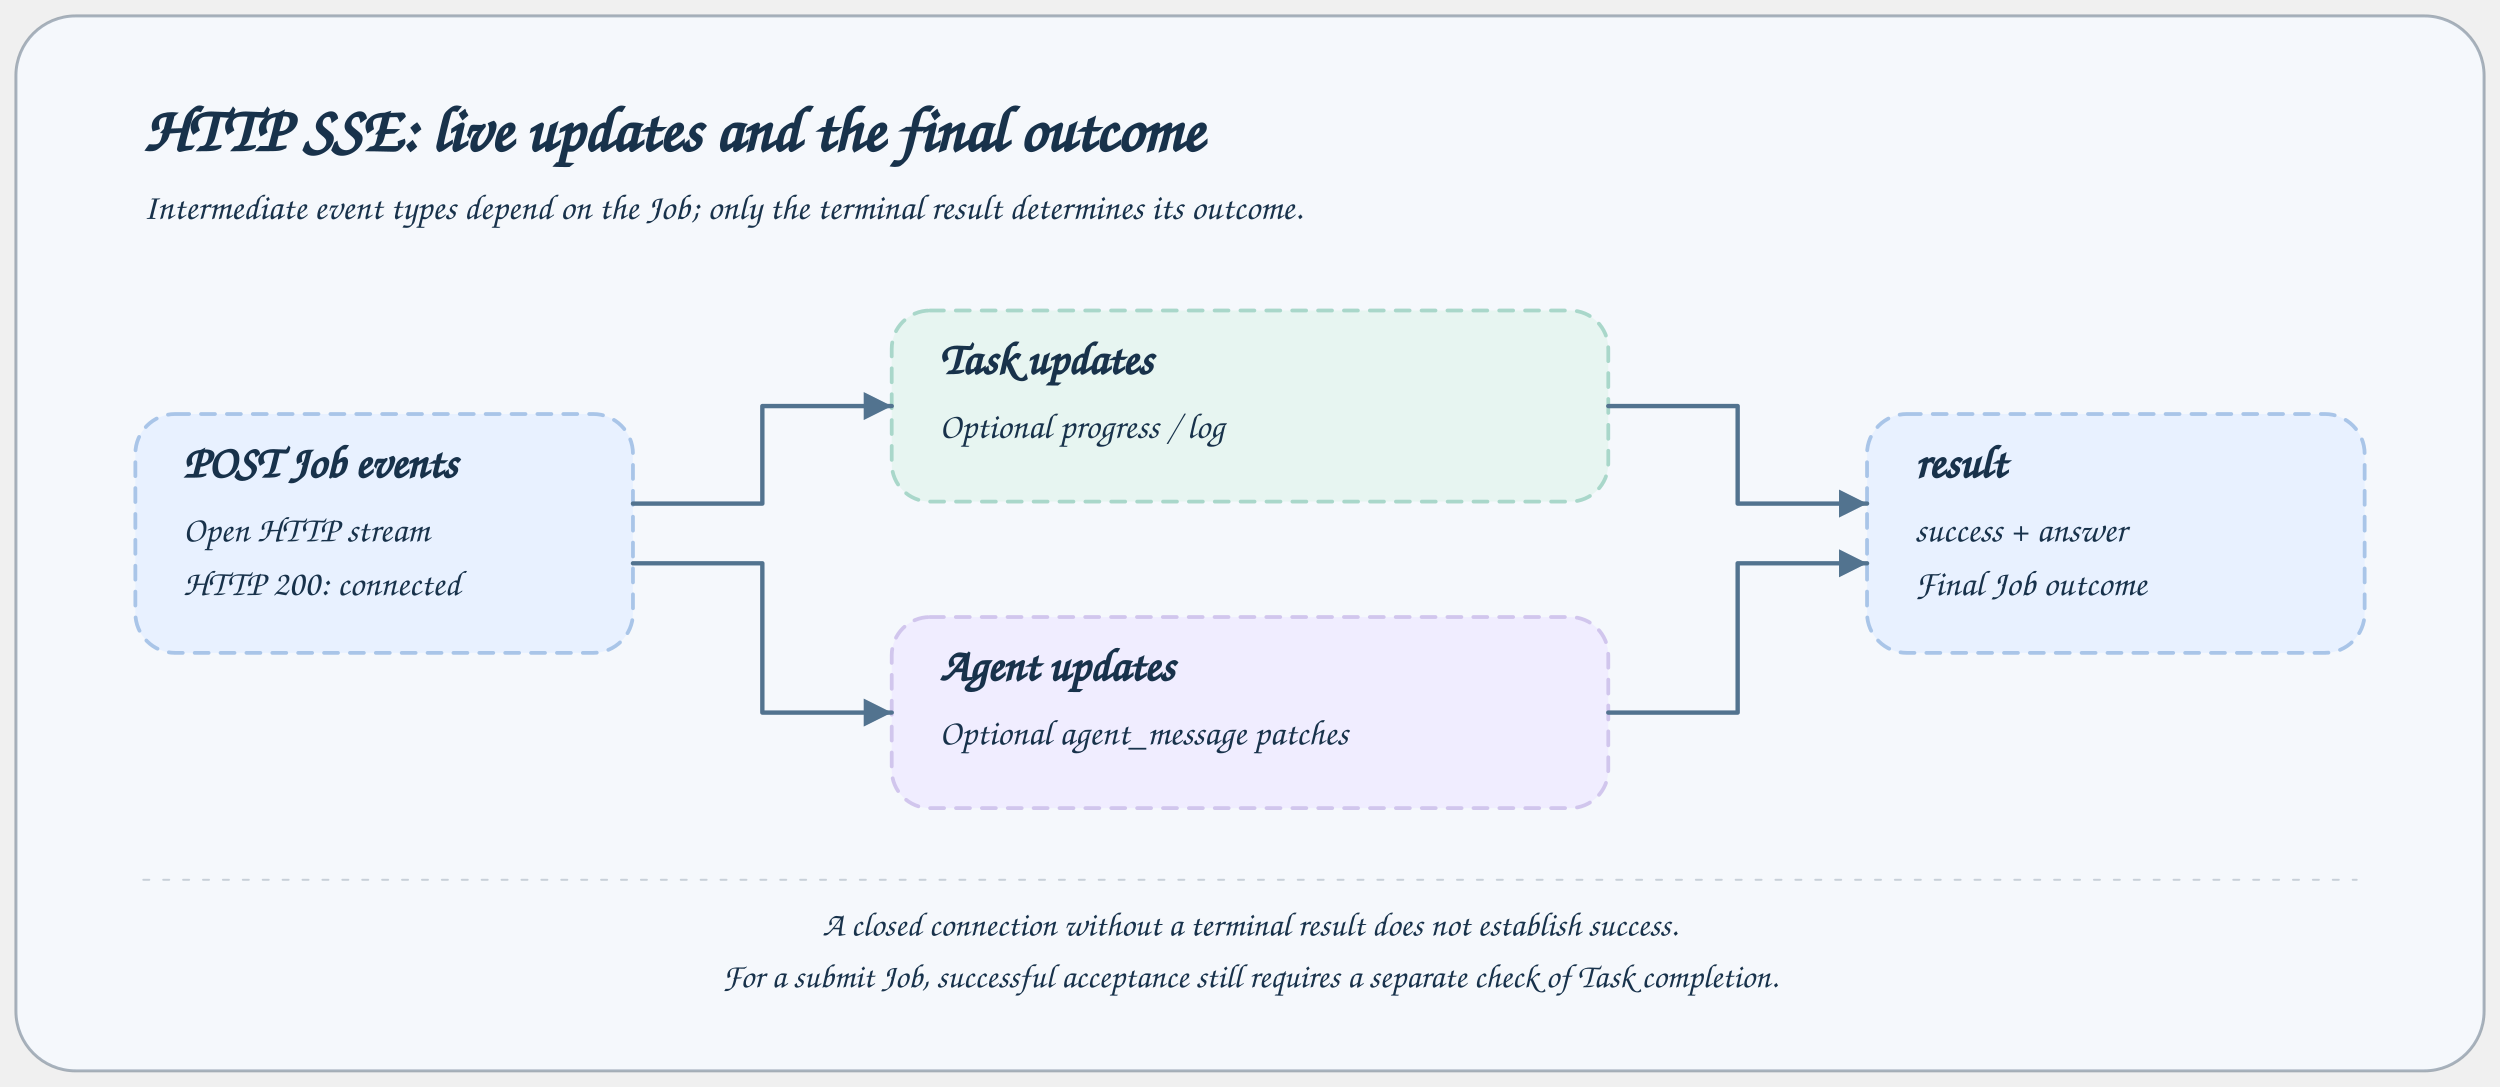
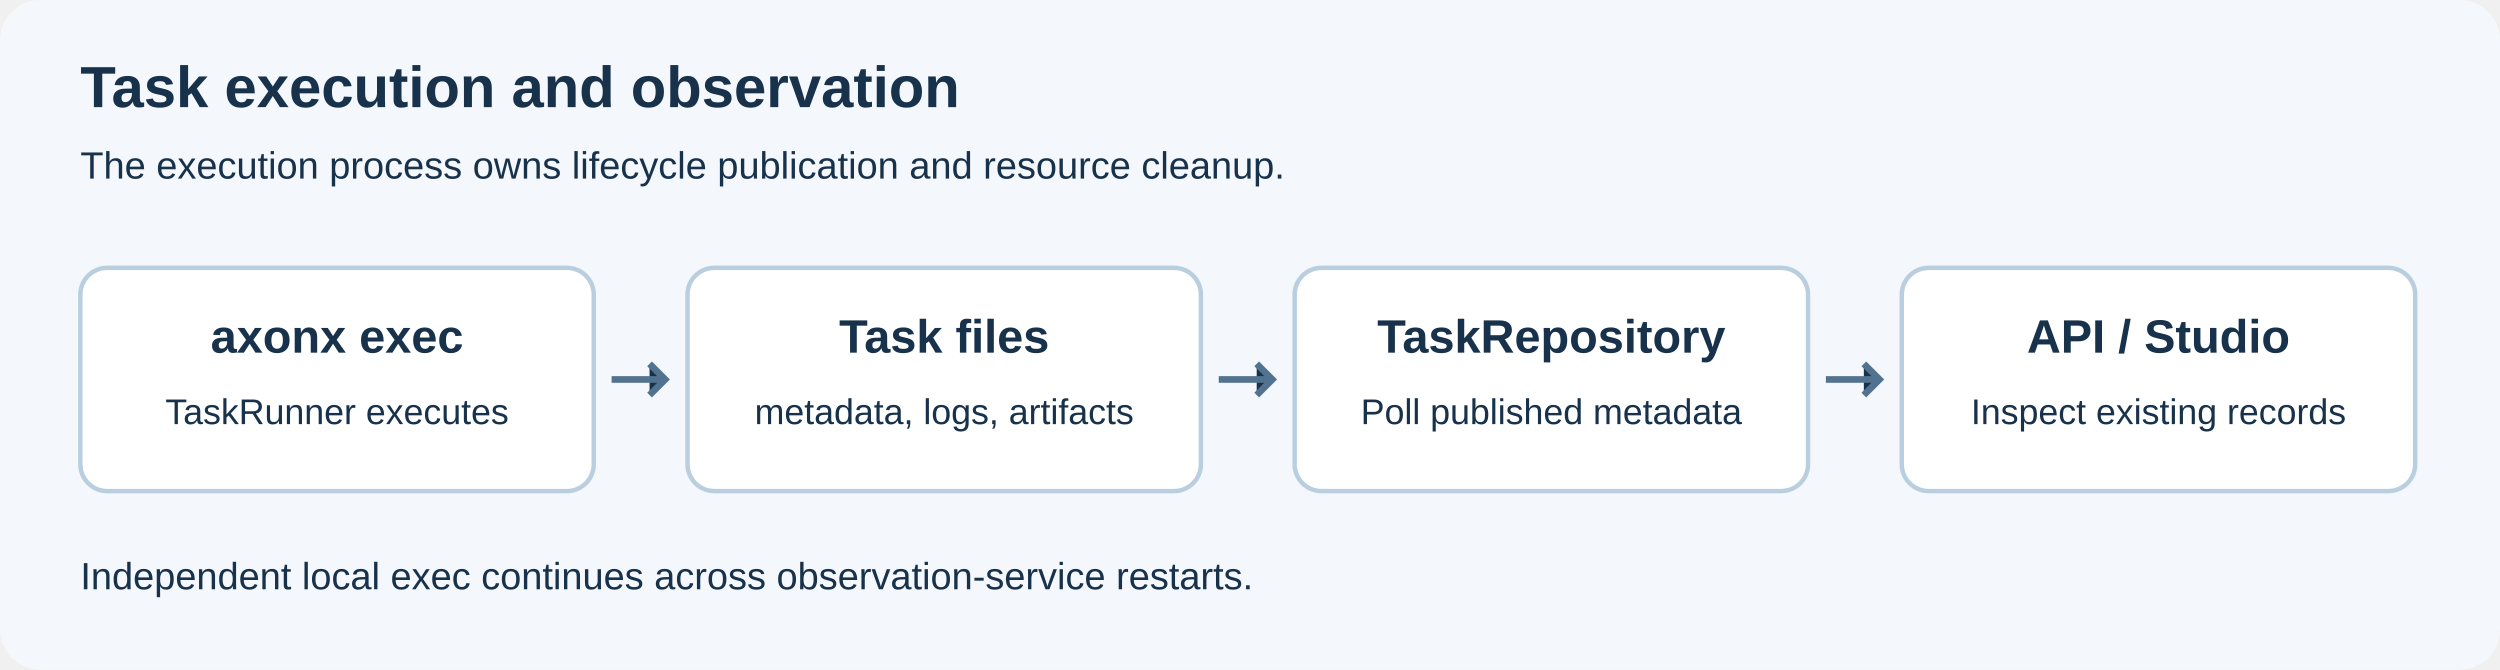
- <svg xmlns="http://www.w3.org/2000/svg" width="1256" height="546" viewBox="0 0 1256 546" role="img" aria-labelledby="title desc">
-   <defs>
-     <marker id="arrow" viewBox="0 0 10 10" refX="9" refY="5" markerWidth="8" markerHeight="8" orient="auto-start-reverse">
-       <path d="M 1 1 L 9 5 L 1 9 Z" fill="#52738f" />
-     </marker>
-   </defs>
-   <rect x="8" y="8" width="1240.0" height="530.0" rx="30" fill="#f5f8fc" stroke="#18324b" stroke-width="1.5" stroke-linejoin="round" stroke-opacity="0.35" />
-   <g transform="translate(28 28)" font-family="'Comic Sans MS', 'Chalkboard SE', 'Comic Neue', cursive" data-diagram-content="true">
-     <g font-family="'Comic Sans MS', 'Chalkboard SE', 'Comic Neue', cursive" fill="#18324b">
-       <text x="44" y="48" font-size="32" font-weight="700" text-anchor="start">HTTP SSE: live updates and the final outcome</text>
-       <text x="44" y="82" font-size="18" font-weight="400" text-anchor="start" fill="#18324b">Intermediate event types depend on the Job; only the terminal result determines its outcome.</text>
-       <rect x="40" y="180" width="250" height="120" rx="20" fill="#e8f1ff" stroke="#a9c5e8" stroke-width="1.9" stroke-dasharray="7 6" stroke-linecap="round" />
-       <text x="64.0" y="212" font-size="23" font-weight="700" text-anchor="start">POST Job events</text>
-       <text x="64.0" y="244" font-size="18" font-weight="400" text-anchor="start">Open HTTP stream</text>
-       <text x="64.0" y="271" font-size="18" font-weight="400" text-anchor="start">HTTP 200: connected</text>
-       <rect x="420" y="128" width="360" height="96" rx="19.2" fill="#e7f5f1" stroke="#a9d7ca" stroke-width="1.9" stroke-dasharray="7 6" stroke-linecap="round" />
-       <text x="444.0" y="160" font-size="23" font-weight="700" text-anchor="start">Task updates</text>
-       <text x="444.0" y="192" font-size="18" font-weight="400" text-anchor="start">Optional progress / log</text>
-       <rect x="420" y="282" width="360" height="96" rx="19.2" fill="#f0edff" stroke="#d1c6ed" stroke-width="1.9" stroke-dasharray="7 6" stroke-linecap="round" />
-       <text x="444.0" y="314" font-size="23" font-weight="700" text-anchor="start">Agent updates</text>
-       <text x="444.0" y="346" font-size="18" font-weight="400" text-anchor="start">Optional agent_message patches</text>
-       <rect x="910" y="180" width="250" height="120" rx="20" fill="#e8f1ff" stroke="#a9c5e8" stroke-width="1.9" stroke-dasharray="7 6" stroke-linecap="round" />
-       <text x="934.0" y="212" font-size="23" font-weight="700" text-anchor="start">result</text>
-       <text x="934.0" y="244" font-size="18" font-weight="400" text-anchor="start">success + answer</text>
-       <text x="934.0" y="271" font-size="18" font-weight="400" text-anchor="start">Final Job outcome</text>
-       <path d="M 290 225 H 355 V 176 H 420" fill="none" stroke="#52738f" stroke-width="2.2" marker-end="url(#arrow)" stroke-linecap="round" stroke-linejoin="round" />
-       <path d="M 290 255 H 355 V 330 H 420" fill="none" stroke="#52738f" stroke-width="2.2" marker-end="url(#arrow)" stroke-linecap="round" stroke-linejoin="round" />
-       <path d="M 780 176 H 845 V 225 H 910" fill="none" stroke="#52738f" stroke-width="2.2" marker-end="url(#arrow)" stroke-linecap="round" stroke-linejoin="round" />
-       <path d="M 780 330 H 845 V 255 H 910" fill="none" stroke="#52738f" stroke-width="2.2" marker-end="url(#arrow)" stroke-linecap="round" stroke-linejoin="round" />
-       <text x="600.0" y="442" font-size="17" font-weight="400" text-anchor="middle">A closed connection without a terminal result does not establish success.</text>
-       <text x="600.0" y="468" font-size="17" font-weight="400" text-anchor="middle">For a submit Job, successful acceptance still requires a separate check of Task completion.</text>
+ <svg xmlns="http://www.w3.org/2000/svg" width="1120" height="300" viewBox="0 0 1120 300" role="img" aria-labelledby="title desc">
+   <rect width="1120" height="300" rx="18" fill="#f4f7fb" />
+   <g font-family="Arial,sans-serif" fill="#18324b">
+     <text x="36" y="48" font-size="26" font-weight="700">Task execution and observation</text>
+     <text x="36" y="80" font-size="17">The execution process owns lifecycle publication and resource cleanup.</text>
+     <g fill="#fff" stroke="#b9cede" stroke-width="2">
+       <rect x="36" y="120" width="230" height="100" rx="12" />
+       <rect x="308" y="120" width="230" height="100" rx="12" />
+       <rect x="580" y="120" width="230" height="100" rx="12" />
+       <rect x="852" y="120" width="230" height="100" rx="12" />
    </g>
-     <path d="M 44 414 H 1156" fill="none" stroke="#18324b" stroke-opacity="0.2" stroke-width="1" stroke-dasharray="3 7" stroke-linecap="round" />
+     <g font-size="21" font-weight="700" text-anchor="middle">
+       <text x="151" y="158">axonx exec</text>
+       <text x="423" y="158">Task files</text>
+       <text x="695" y="158">TaskRepository</text>
+       <text x="967" y="158">API / Studio</text>
+     </g>
+     <g font-size="16" text-anchor="middle">
+       <text x="151" y="190">TaskRunner executes</text>
+       <text x="423" y="190">metadata, logs, artifacts</text>
+       <text x="695" y="190">Poll published metadata</text>
+       <text x="967" y="190">Inspect existing records</text>
+     </g>
+     <g stroke="#52738f" stroke-width="3">
+       <path d="M274 170h24m-7-7 7 7-7 7" />
+       <path d="M546 170h24m-7-7 7 7-7 7" />
+       <path d="M818 170h24m-7-7 7 7-7 7" />
+     </g>
+     <text x="36" y="264" font-size="17">Independent local exec continues across observation-service restarts.</text>
  </g>
</svg>
